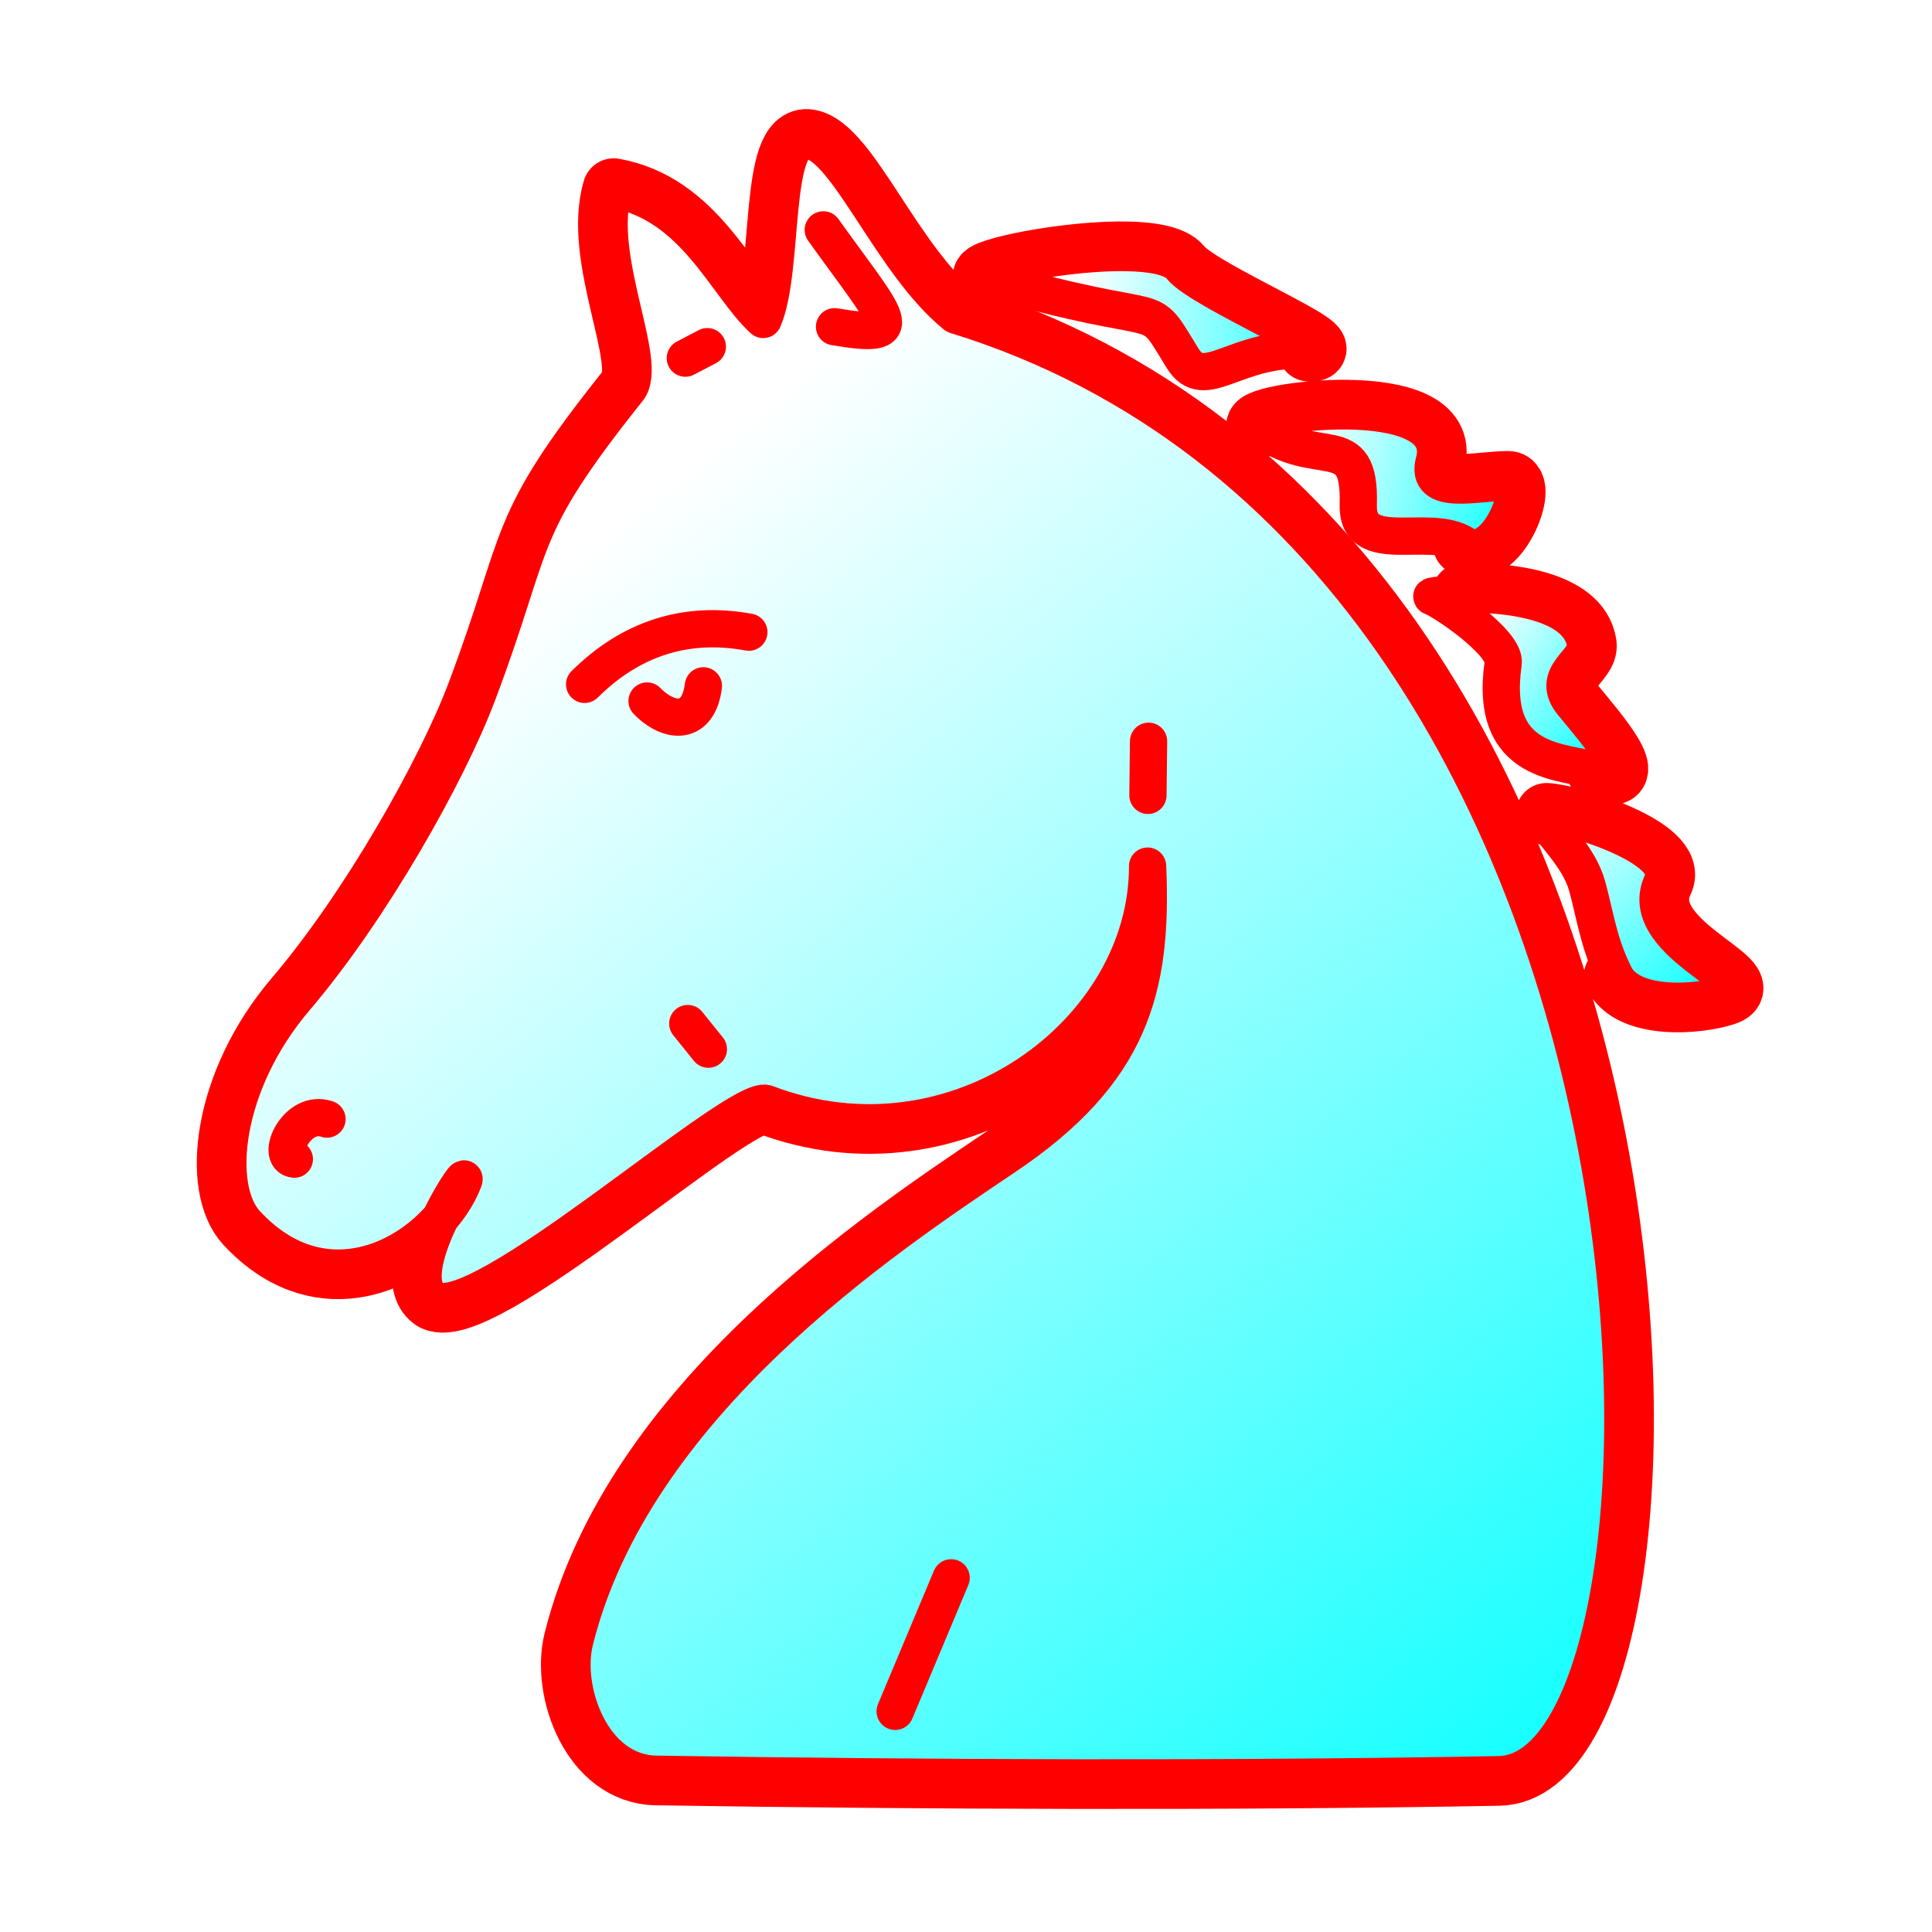
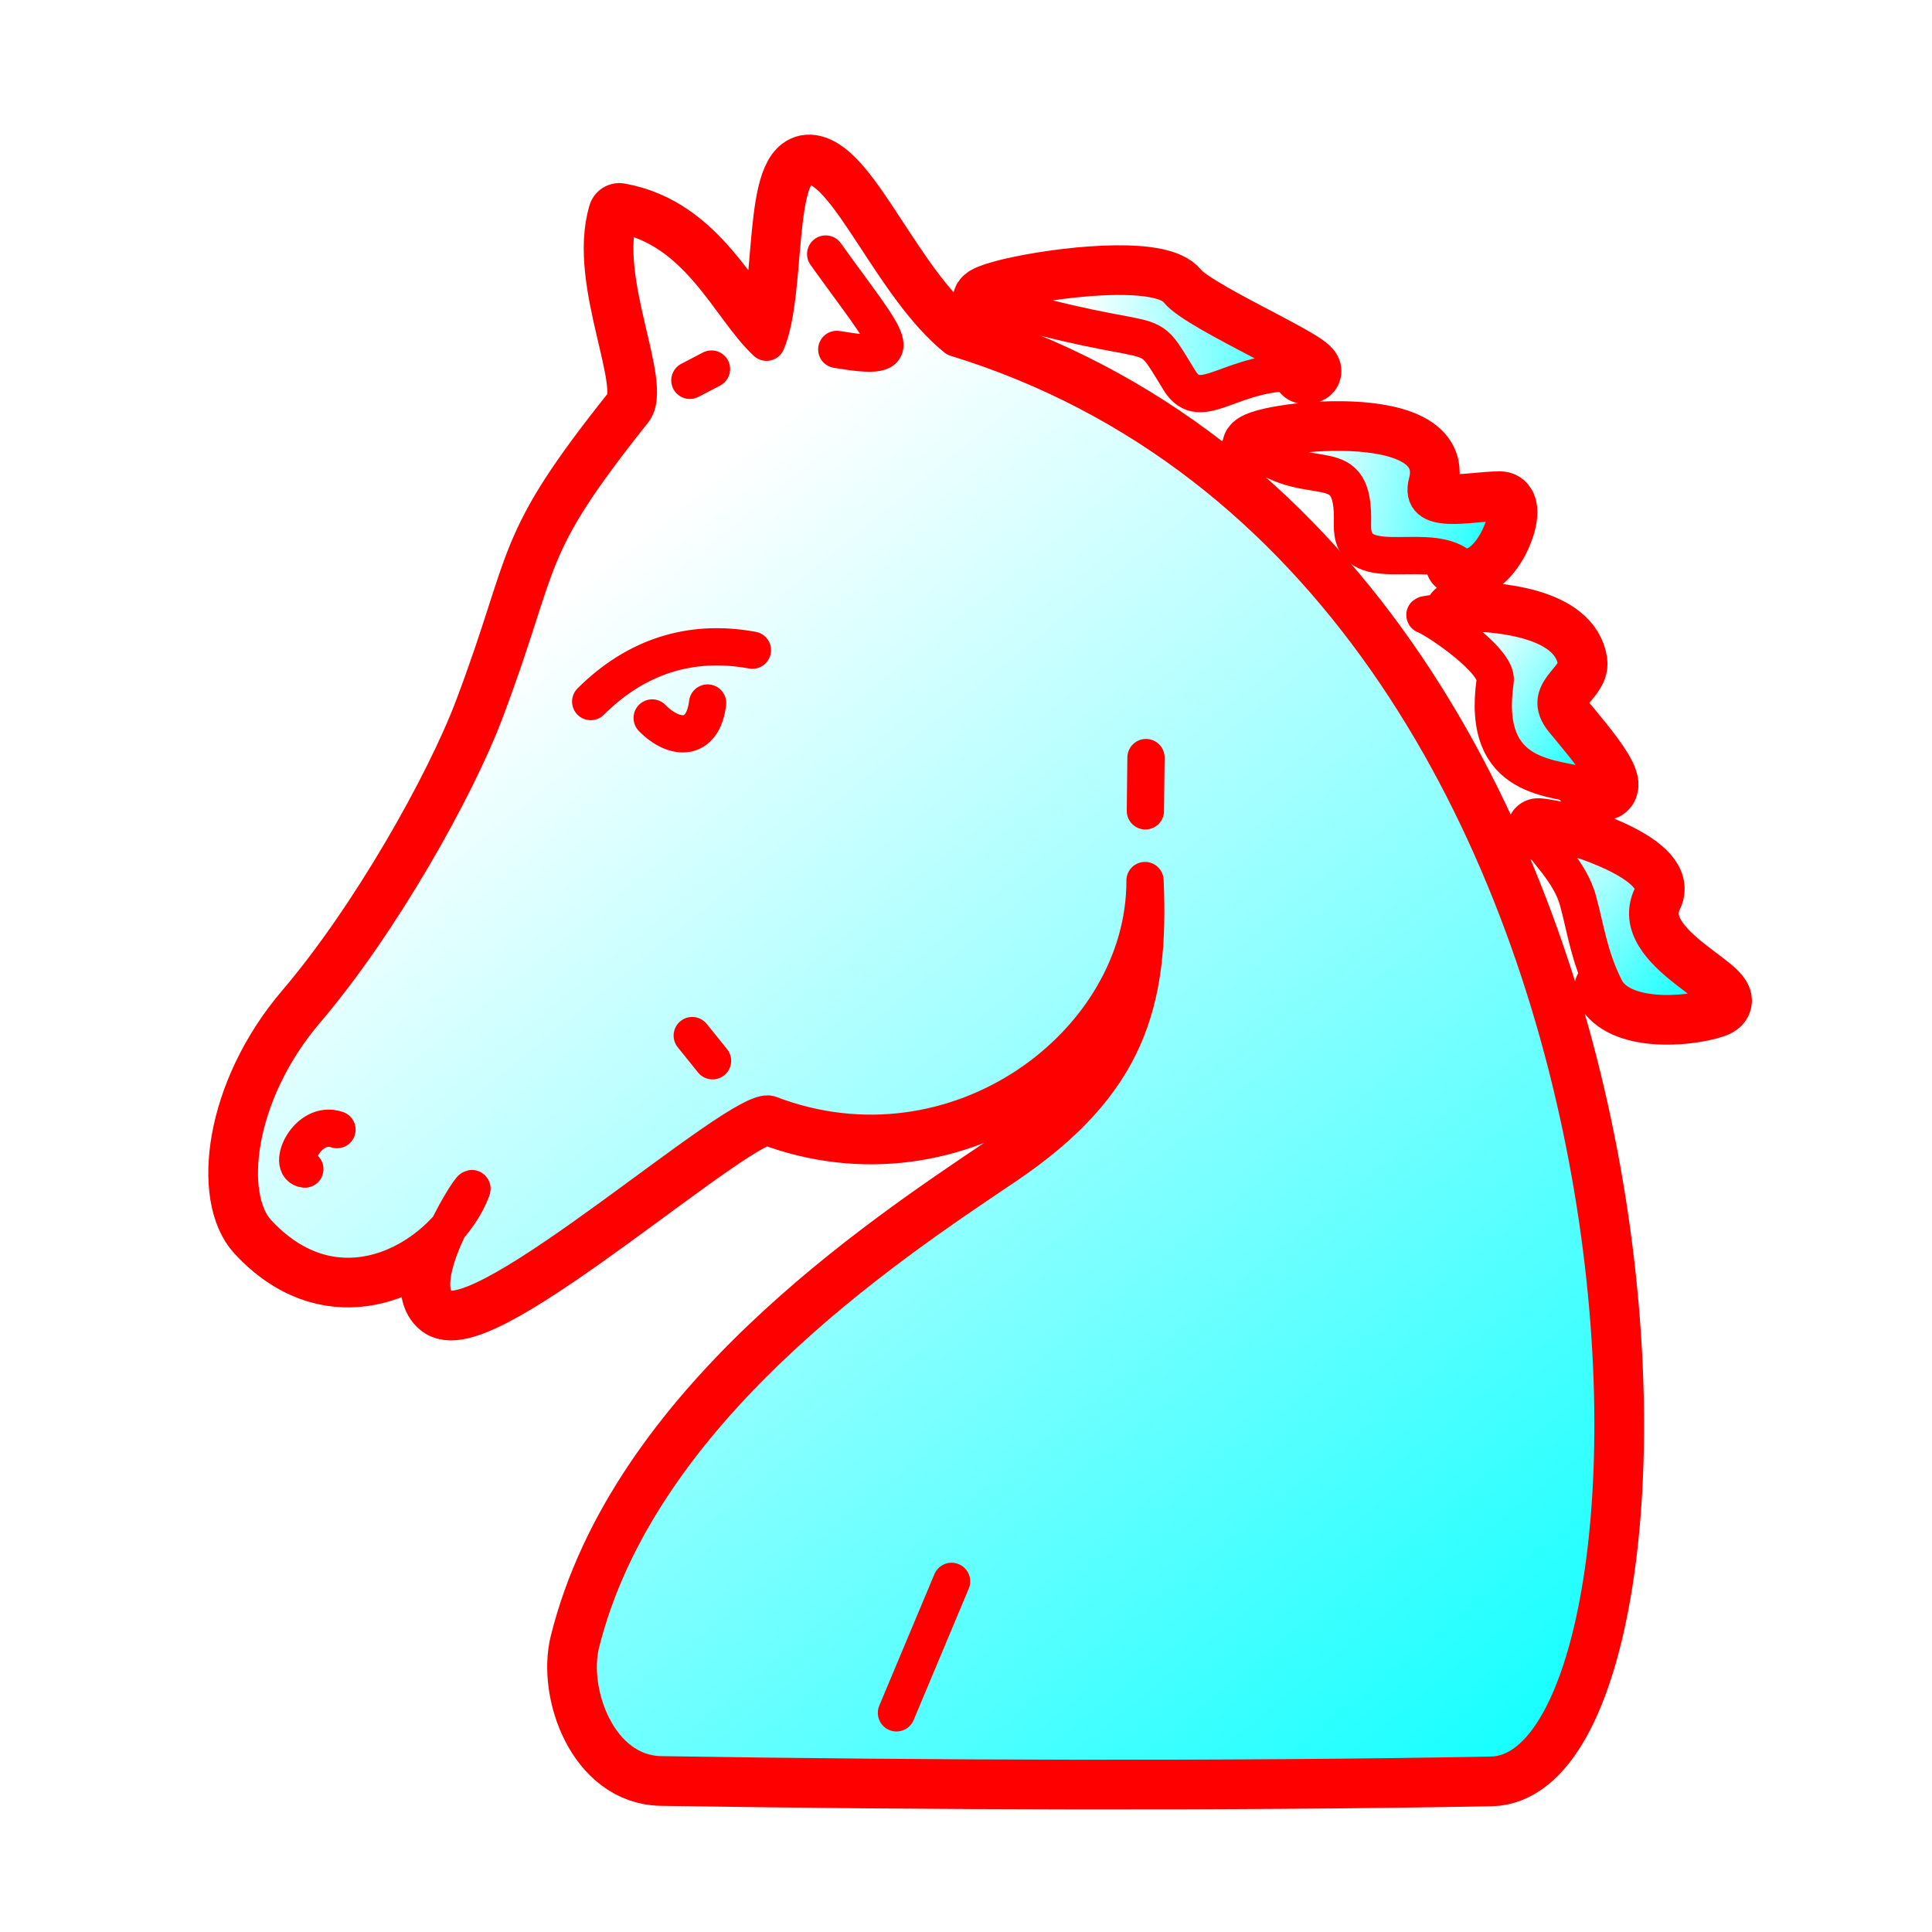
<svg xmlns="http://www.w3.org/2000/svg" xmlns:xlink="http://www.w3.org/1999/xlink" width="700pt" height="700pt" id="knight" version="1.0" viewBox="0 0 933.333 933.333">
  <style id="base">
    .base { 
      fill-opacity:1;
      fill-rule:evenodd;
      stroke-miterlimit:4;
      stroke-dasharray:none;
      stroke-linecap:round;
      stroke-linejoin:round;
      stroke-opacity:1
    }
  </style>
  <style id="stroke-medium">
    .stroke-medium {
      stroke-width: 18;
    }
  </style>
  <style id="stroke-boundary">
    .stroke-boundary {
      stroke-width: 30;
    }
  </style>
  <style id="stroke-color">
    .stroke-color {
      stroke:#ff0000;
    }
  </style>
  <defs id="defs36222">
    <linearGradient id="fillGradient">
      <stop style="stop-color:#ffffff;stop-opacity:1;" offset="0" id="stop0" />
      <stop style="stop-color:#00ffff;stop-opacity:1" offset="1" id="stop1" />
    </linearGradient>
-     <linearGradient xlink:href="#fillGradient" id="hair4-gradient" gradientUnits="userSpaceOnUse" x1="705.291" y1="378.288" x2="787.126" y2="465.624" gradientTransform="matrix(1.049222,0,0,1.049222,-0.2182321,1.016218)" />
-     <linearGradient xlink:href="#fillGradient" id="hair3-gradient" gradientUnits="userSpaceOnUse" x1="667.033" y1="299.327" x2="739.154" y2="348.42" gradientTransform="matrix(1.049222,0,0,1.049222,3.978657,1.016218)" />
-     <linearGradient xlink:href="#fillGradient" id="hair2-gradient" gradientUnits="userSpaceOnUse" x1="598.679" y1="209.761" x2="705.532" y2="232.288" gradientTransform="matrix(1.049222,0,0,1.049222,-0.2182321,1.016218)" />
-     <linearGradient xlink:href="#fillGradient" id="hair1-gradient" gradientUnits="userSpaceOnUse" x1="493.792" y1="157.906" x2="625.853" y2="159.489" gradientTransform="matrix(1.049222,0,0,1.049222,3.978657,-5.279116)" />
-     <linearGradient xlink:href="#fillGradient" id="body-gradient" gradientUnits="userSpaceOnUse" x1="265.646" y1="255.94" x2="753.208" y2="854.328" gradientTransform="matrix(1.049222,0,0,1.049222,-0.2182321,1.016218)" />
+     <linearGradient xlink:href="#fillGradient" id="hair4-gradient" gradientUnits="userSpaceOnUse" x1="705.291" y1="378.288" x2="787.126" y2="465.624" gradientTransform="matrix(1.033167,0,0,1.033167,7.028826,14.37273)" />
+     <linearGradient xlink:href="#fillGradient" id="hair3-gradient" gradientUnits="userSpaceOnUse" x1="667.033" y1="299.327" x2="739.154" y2="348.42" gradientTransform="matrix(1.033167,0,0,1.033167,11.1615,14.37273)" />
+     <linearGradient xlink:href="#fillGradient" id="hair2-gradient" gradientUnits="userSpaceOnUse" x1="598.679" y1="209.761" x2="705.532" y2="232.288" gradientTransform="matrix(1.033167,0,0,1.033167,7.028826,14.37273)" />
+     <linearGradient xlink:href="#fillGradient" id="hair1-gradient" gradientUnits="userSpaceOnUse" x1="493.792" y1="157.906" x2="625.853" y2="159.489" gradientTransform="matrix(1.033167,0,0,1.033167,11.1615,8.173725)" />
+     <linearGradient xlink:href="#fillGradient" id="body-gradient" gradientUnits="userSpaceOnUse" x1="265.646" y1="255.94" x2="753.208" y2="854.328" gradientTransform="matrix(1.033167,0,0,1.033167,7.028826,14.37273)" />
  </defs>
-   <path id="boundary" class="base stroke-color stroke-boundary" style="fill:none" d="M 390.799,67.806 C 372.146,64.764 379.195,130.036 368.702,154.328 350.702,137.812 335.614,98.458 296.47,91.477 c -9.91,33 17.354,83.556 6.97,96.578 -55.279,69.317 -43.961,70.987 -72.806,147.422 -14.341,38.002 -51.392,103.889 -87.881,146.676 -35.037,41.084 -40.066,91.516 -23.8,109.049 33.531,36.143 73.659,20.564 94.116,-3.176 -6.972,14.23 -13.132,32.477 -4.344,39.28 20.382,15.778 147.556,-99.538 161.572,-94.184 91.523,34.959 184.319,-34.458 184.093,-114.716 2.646,59.669 -8.439,99.665 -68.976,140.364 -58.94,39.626 -179.263,119.586 -207.754,233.823 -5.974,23.953 8.369,64.034 39.35,64.527 127.863,2.037 280.071,2.572 407.207,0.213 C 827.218,855.423 830.231,265.646 461.679,152.229 430.908,127.393 409.453,70.847 390.799,67.806 Z M 632.272,169.267 c 19.12,1.197 -52.462,-28.561 -61.798,-40.461 -4.05,-5.163 -16.039,-6.934 -30.202,-6.81 -31.158,0.273 -72.841,9.716 -63.679,12.402 m 230.612,128.626 c 15.605,9.931 31.259,-30.13 21.333,-30.13 -14.933,0 -40.29,7.006 -35.702,-9.857 5.035,-18.507 -18.257,-24.23 -41.784,-24.548 -23.527,-0.318 -47.29,4.769 -43.192,7.884 m 164.072,166.275 c 22.336,7.441 -1.042,-19.225 -12.312,-32.936 -11.27,-13.71 7.701,-19.85 6.373,-28.546 -3.212,-21.031 -38.456,-24.477 -59.228,-24.247 M 780.153,471.408 c 7.889,15.592 39.632,13.558 53.32,8.982 18.443,-6.166 -44.589,-25.314 -30.386,-54.508 7.865,-16.168 -44.593,-32.195 -55.912,-32.604" />
-   <path class="base stroke-color stroke-medium" style="fill:url(#body-gradient)" d="m 554.39,418.406 c 0.225,80.257 -92.569,149.674 -184.092,114.715 -14.016,-5.354 -141.192,109.962 -161.573,94.184 -16.079,-12.447 17.814,-63.76 15.35,-57.206 -11.732,31.205 -63.527,65.937 -105.122,21.102 -16.266,-17.534 -11.236,-67.965 23.801,-109.049 36.489,-42.787 73.538,-108.675 87.879,-146.677 28.846,-76.435 17.528,-78.105 72.807,-147.422 10.385,-13.022 -16.881,-63.578 -6.971,-96.578 39.144,6.981 54.234,46.336 72.234,62.852 10.493,-24.291 3.442,-89.563 22.096,-86.521 18.653,3.041 40.109,59.587 70.88,84.423 C 830.232,265.646 827.219,855.422 724.217,857.333 597.081,859.691 444.872,859.158 317.009,857.12 286.028,856.627 271.686,816.546 277.66,792.593 306.152,678.356 426.475,598.396 485.415,558.77 c 60.537,-40.7 71.621,-80.696 68.975,-140.364 z" id="body" />
-   <path class="base stroke-color stroke-medium" style="fill:none" d="m 361.77,305.394 c -30.504,-5.629 -57.25,3.23 -79.339,25.214" id="eyebrow" />
-   <path class="base stroke-color stroke-medium" style="fill:none" d="m 312.595,338.659 c 10.957,11.164 24.902,11.63 27.2,-7.341" id="eye" />
-   <path class="base stroke-color stroke-medium" style="fill:none" d="m 157.974,540.62 c -14.537,-5.021 -25.054,18.4 -15.778,19.356" id="nose" />
-   <path class="base stroke-color stroke-medium" style="fill:none" d="m 332.255,494.47 9.955,12.371" id="cheek1" />
-   <path class="base stroke-color stroke-medium" style="fill:none" d="m 554.561,384.23 0.305,-26.144" id="cheek2" />
-   <path class="base stroke-color stroke-medium" style="fill:none" d="m 341.701,167.475 -10.611,5.541" id="ear-right" />
-   <path class="base stroke-color stroke-medium" style="fill:none" d="m 397.72,111.052 c 31.636,44.193 43.059,53.133 5.442,46.792" id="ear-left" />
-   <path class="base stroke-color stroke-medium" style="fill:none" d="M 459.495,762.228 432.447,826.747" id="leg-line" />
-   <path class="base stroke-color stroke-medium" style="fill:url(#hair1-gradient)" d="m 476.594,134.4 c 90.834,26.633 75.513,7.41 94.671,38.607 10.733,17.478 25.605,-5.957 61.008,-3.74 19.12,1.197 -52.462,-28.561 -61.798,-40.461 -12.961,-16.52 -107.207,1.687 -93.881,5.594 z" id="hair1" />
-   <path class="base stroke-color stroke-medium" style="fill:url(#hair2-gradient)" d="m 607.86,206.373 c 28.531,21.69 49.429,-0.341 48.302,37.295 -0.774,25.842 34.106,8.576 51.045,19.356 15.605,9.931 31.257,-30.129 21.331,-30.129 -14.933,0 -40.29,7.006 -35.702,-9.857 10.071,-37.014 -93.17,-22.895 -84.975,-16.665 z" id="hair2" />
-   <path class="base stroke-color stroke-medium" style="fill:url(#hair3-gradient)" d="m 691.777,288.205 c 5.553,1.943 35.8,22.422 34.4,32.16 -7.224,50.229 29.814,46.973 45.754,52.283 22.336,7.441 -1.041,-19.226 -12.311,-32.936 -11.27,-13.71 7.701,-19.849 6.373,-28.545 -4.672,-30.591 -77.115,-23.976 -74.216,-22.962 z" id="hair3" />
-   <path class="base stroke-color stroke-medium" style="fill:url(#hair4-gradient)" d="m 745.139,394.104 c 5.307,9.254 17.751,19.735 21.695,34.252 3.945,14.517 5.43,27.459 13.319,43.051 7.889,15.592 39.632,13.56 53.319,8.983 18.443,-6.166 -44.588,-25.315 -30.386,-54.509 8.989,-18.478 -60.812,-36.772 -57.948,-31.778 z" id="hair4" />
+   <path id="boundary" class="base stroke-color stroke-boundary" style="fill:none" d="m 392.063,80.14 c -18.368,-2.995 -11.427,61.278 -21.759,85.198 -17.725,-16.263 -32.582,-55.015 -71.127,-61.889 -9.758,32.495 17.089,82.277 6.863,95.1 -54.433,68.256 -43.288,69.901 -71.692,145.166 -14.122,37.42 -50.606,102.3 -86.536,144.432 -34.501,40.456 -39.453,90.116 -23.436,107.381 33.018,35.59 72.532,20.249 92.676,-3.128 -6.866,14.012 -12.931,31.98 -4.278,38.679 20.07,15.536 145.298,-98.015 159.1,-92.743 90.123,34.424 181.498,-33.931 181.276,-112.96 2.605,58.756 -8.31,98.14 -67.921,138.216 -58.038,39.019 -176.52,117.756 -204.575,230.245 -5.883,23.586 8.241,63.054 38.748,63.54 125.906,2.006 275.786,2.532 400.976,0.21 C 821.804,855.705 824.771,274.953 461.859,163.272 431.558,138.816 410.431,83.135 392.063,80.14 Z m 237.778,99.908 c 18.827,1.179 -51.659,-28.124 -60.852,-39.842 -3.988,-5.084 -15.794,-6.827 -29.74,-6.705 -30.681,0.268 -71.726,9.567 -62.704,12.212 m 227.083,126.658 c 15.366,9.779 30.78,-29.669 21.006,-29.669 -14.705,0 -39.674,6.899 -35.156,-9.706 4.958,-18.224 -17.978,-23.859 -41.145,-24.172 -23.167,-0.313 -46.566,4.696 -42.531,7.763 m 161.562,163.731 c 21.994,7.327 -1.026,-18.931 -12.124,-32.432 -11.098,-13.5 7.584,-19.546 6.276,-28.109 -3.163,-20.71 -37.867,-24.102 -58.321,-23.876 m 72.265,181.666 c 7.768,15.354 39.025,13.351 52.504,8.844 18.161,-6.072 -43.906,-24.927 -29.921,-53.674 7.745,-15.92 -43.911,-31.703 -55.057,-32.105" />
+   <path class="base stroke-color stroke-medium" style="fill:url(#body-gradient)" d="m 553.15,425.375 c 0.222,79.029 -91.153,147.384 -181.275,112.96 -13.802,-5.272 -139.031,108.279 -159.101,92.743 -15.833,-12.257 17.542,-62.784 15.115,-56.331 -11.553,30.727 -62.555,64.928 -103.513,20.779 -16.017,-17.265 -11.064,-66.925 23.436,-107.38 35.93,-42.132 72.413,-107.012 86.535,-144.433 28.404,-75.266 17.26,-76.91 71.693,-145.166 10.226,-12.823 -16.622,-62.605 -6.864,-95.101 38.545,6.874 53.404,45.627 71.129,61.89 10.332,-23.92 3.39,-88.192 21.757,-85.197 18.368,2.995 39.496,58.675 69.796,83.131 362.913,111.681 359.946,692.433 258.521,694.314 -125.19,2.322 -275.071,1.797 -400.977,-0.209 -30.507,-0.486 -44.629,-39.954 -38.747,-63.54 28.056,-112.489 146.537,-191.226 204.575,-230.245 59.611,-40.077 70.525,-79.461 67.92,-138.217 z" id="body" />
+   <path class="base stroke-color stroke-medium" style="fill:none" d="m 363.478,314.093 c -30.037,-5.543 -56.374,3.18 -78.125,24.828" id="eyebrow" />
+   <path class="base stroke-color stroke-medium" style="fill:none" d="m 315.055,346.849 c 10.789,10.993 24.521,11.452 26.783,-7.229" id="eye" />
+   <path class="base stroke-color stroke-medium" style="fill:none" d="m 162.801,545.72 c -14.314,-4.944 -24.67,18.119 -15.537,19.06" id="nose" />
+   <path class="base stroke-color stroke-medium" style="fill:none" d="m 334.415,500.276 9.802,12.182" id="cheek1" />
+   <path class="base stroke-color stroke-medium" style="fill:none" d="m 553.319,391.723 0.3,-25.744" id="cheek2" />
+   <path class="base stroke-color stroke-medium" style="fill:none" d="m 343.716,178.284 -10.449,5.456" id="ear-right" />
+   <path class="base stroke-color stroke-medium" style="fill:none" d="m 398.878,122.725 c 31.152,43.517 42.4,52.32 5.359,46.076" id="ear-left" />
+   <path class="base stroke-color stroke-medium" style="fill:none" d="m 459.708,763.937 -26.635,63.532" id="leg-line" />
+   <path class="base stroke-color stroke-medium" style="fill:url(#hair1-gradient)" d="m 476.545,145.715 c 89.444,26.226 74.358,7.297 93.222,38.016 10.569,17.211 25.213,-5.866 60.075,-3.683 18.827,1.179 -51.659,-28.124 -60.852,-39.842 -12.763,-16.268 -105.567,1.661 -92.444,5.508 z" id="hair1" />
+   <path class="base stroke-color stroke-medium" style="fill:url(#hair2-gradient)" d="m 605.802,216.587 c 28.094,21.358 48.672,-0.335 47.562,36.725 -0.762,25.446 33.584,8.445 50.264,19.06 15.366,9.779 30.779,-29.668 21.005,-29.668 -14.705,0 -39.674,6.899 -35.156,-9.706 9.917,-36.448 -91.744,-22.545 -83.675,-16.41 z" id="hair2" />
+   <path class="base stroke-color stroke-medium" style="fill:url(#hair3-gradient)" d="m 688.435,297.167 c 5.468,1.913 35.252,22.078 33.873,31.668 -7.113,49.461 29.358,46.255 45.054,51.483 21.994,7.327 -1.025,-18.932 -12.123,-32.432 -11.098,-13.501 7.583,-19.545 6.276,-28.109 -4.601,-30.123 -75.935,-23.609 -73.08,-22.61 z" id="hair3" />
+   <path class="base stroke-color stroke-medium" style="fill:url(#hair4-gradient)" d="m 740.98,401.446 c 5.226,9.112 17.479,19.433 21.363,33.728 3.884,14.295 5.347,27.039 13.115,42.392 7.768,15.354 39.025,13.352 52.503,8.846 18.161,-6.072 -43.906,-24.927 -29.921,-53.675 8.851,-18.195 -59.881,-36.209 -57.061,-31.291 z" id="hair4" />
</svg>
